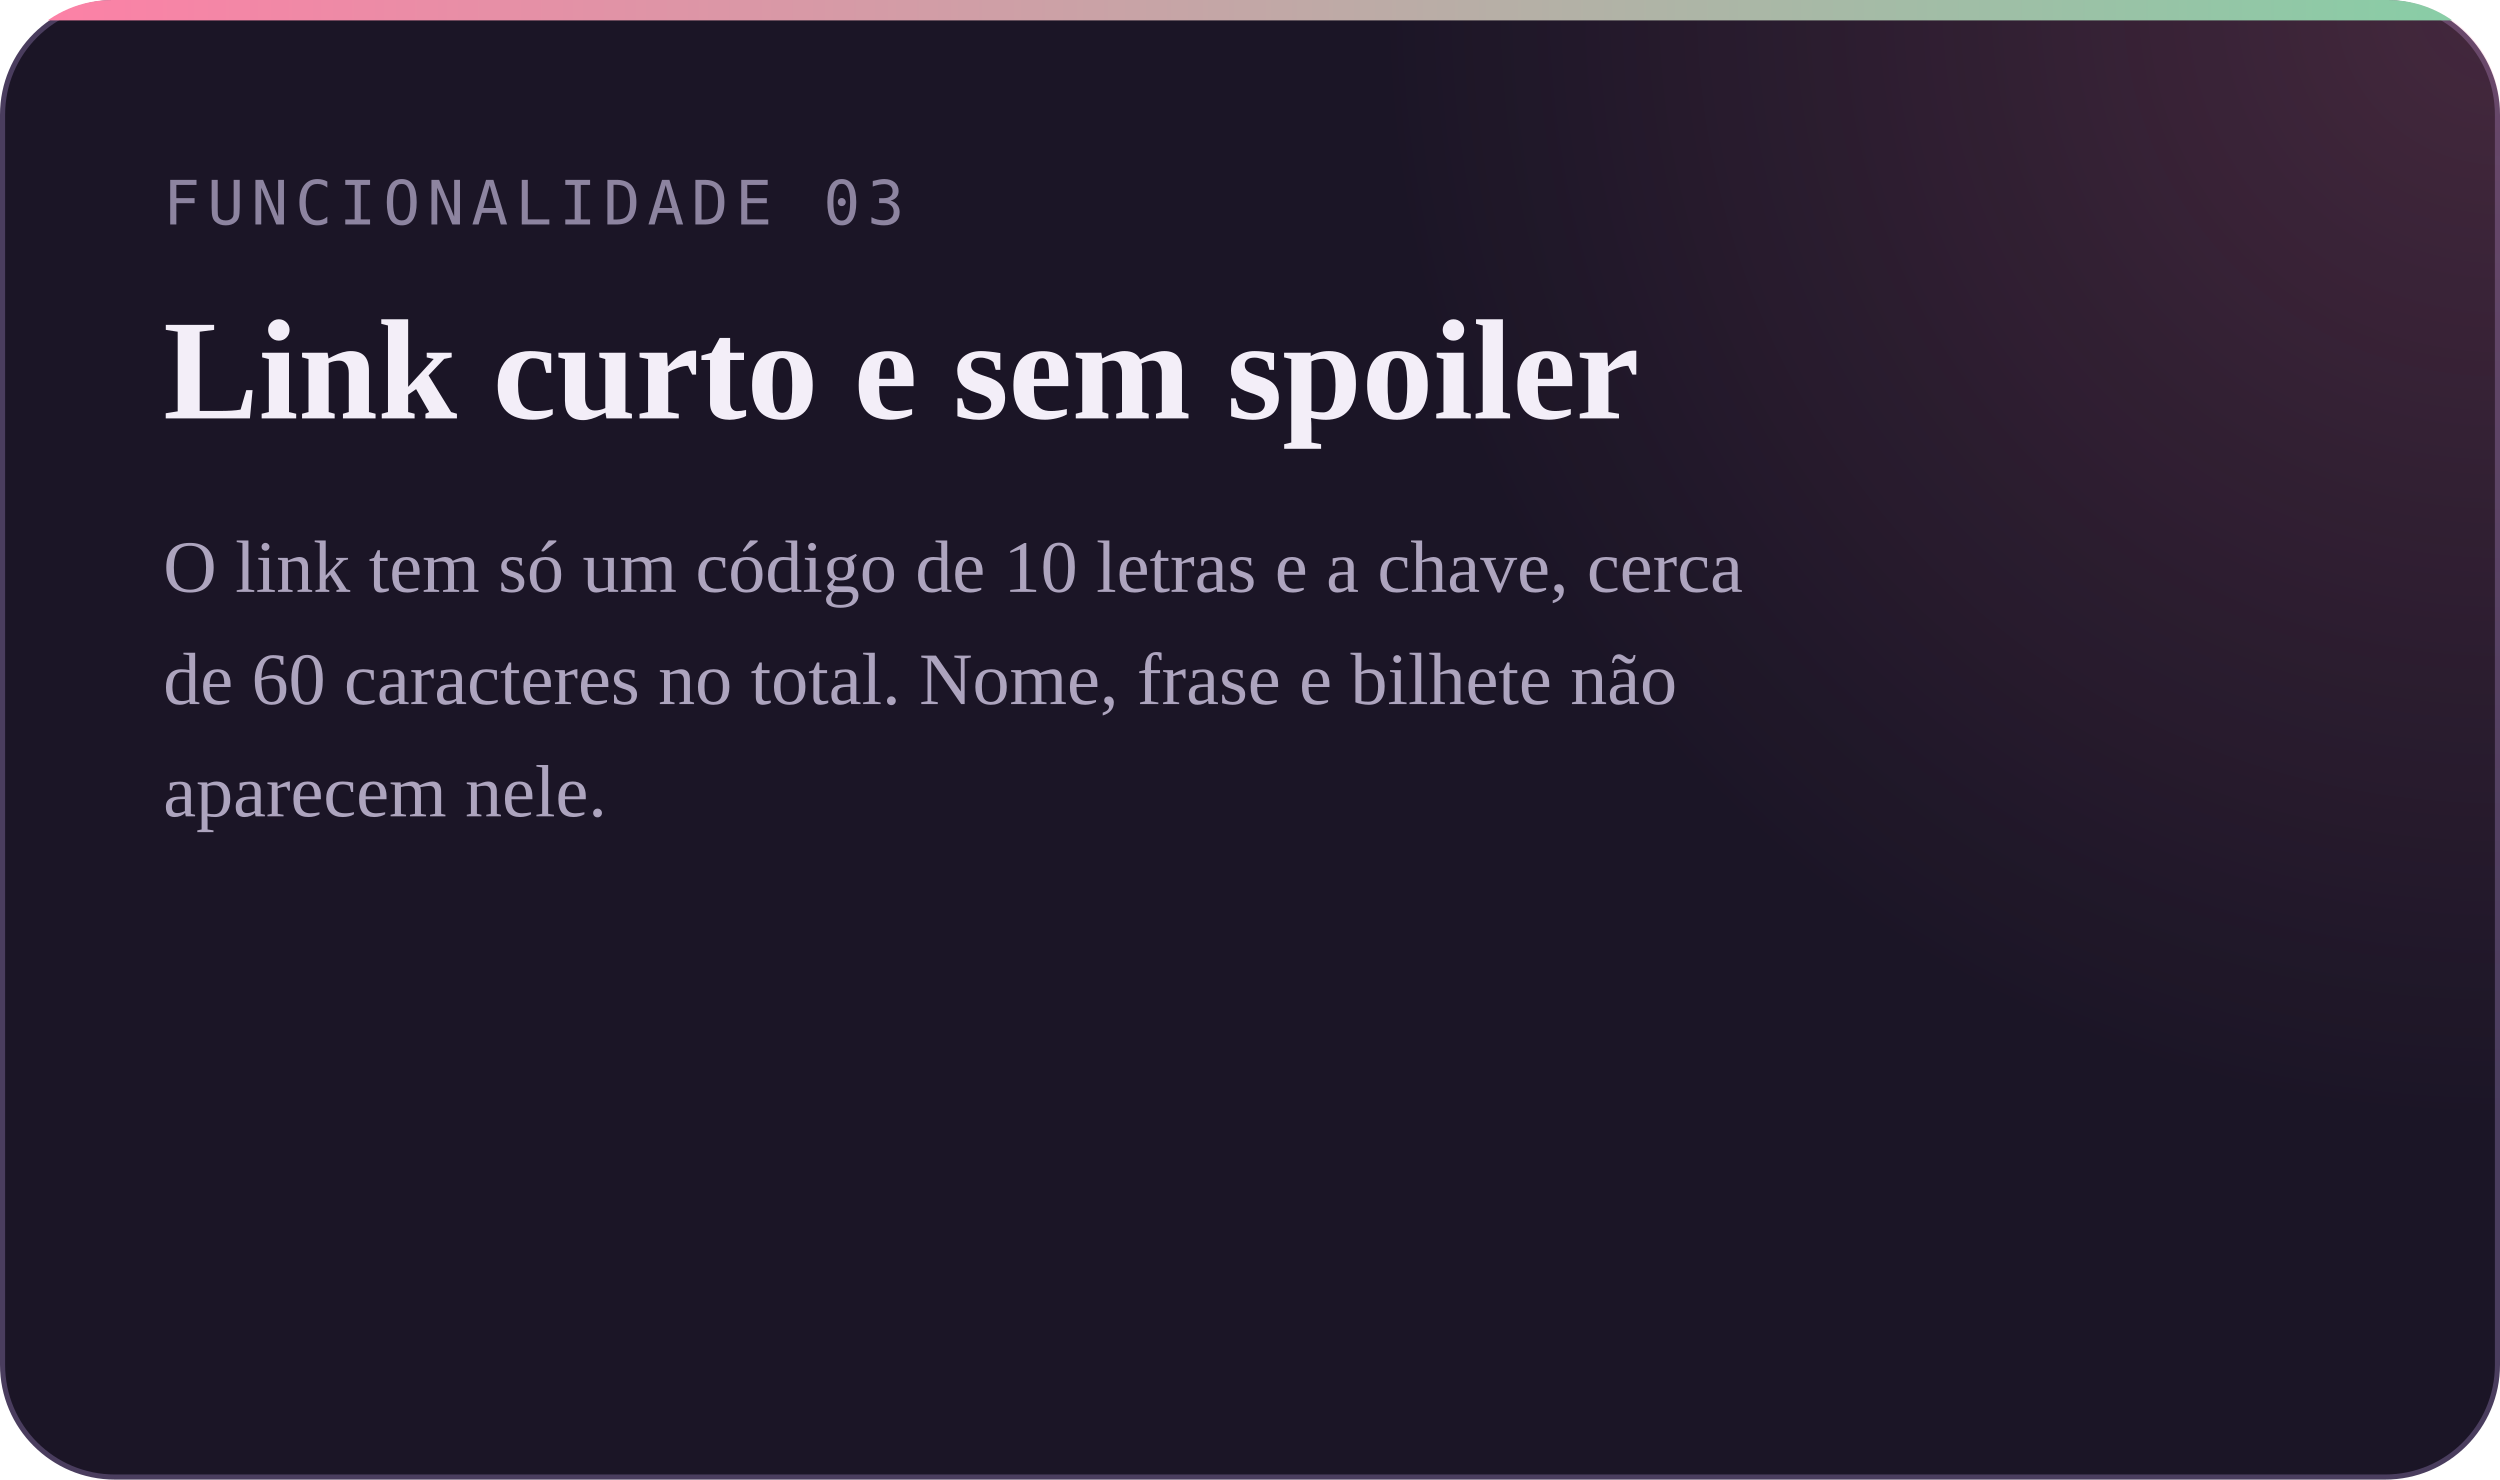
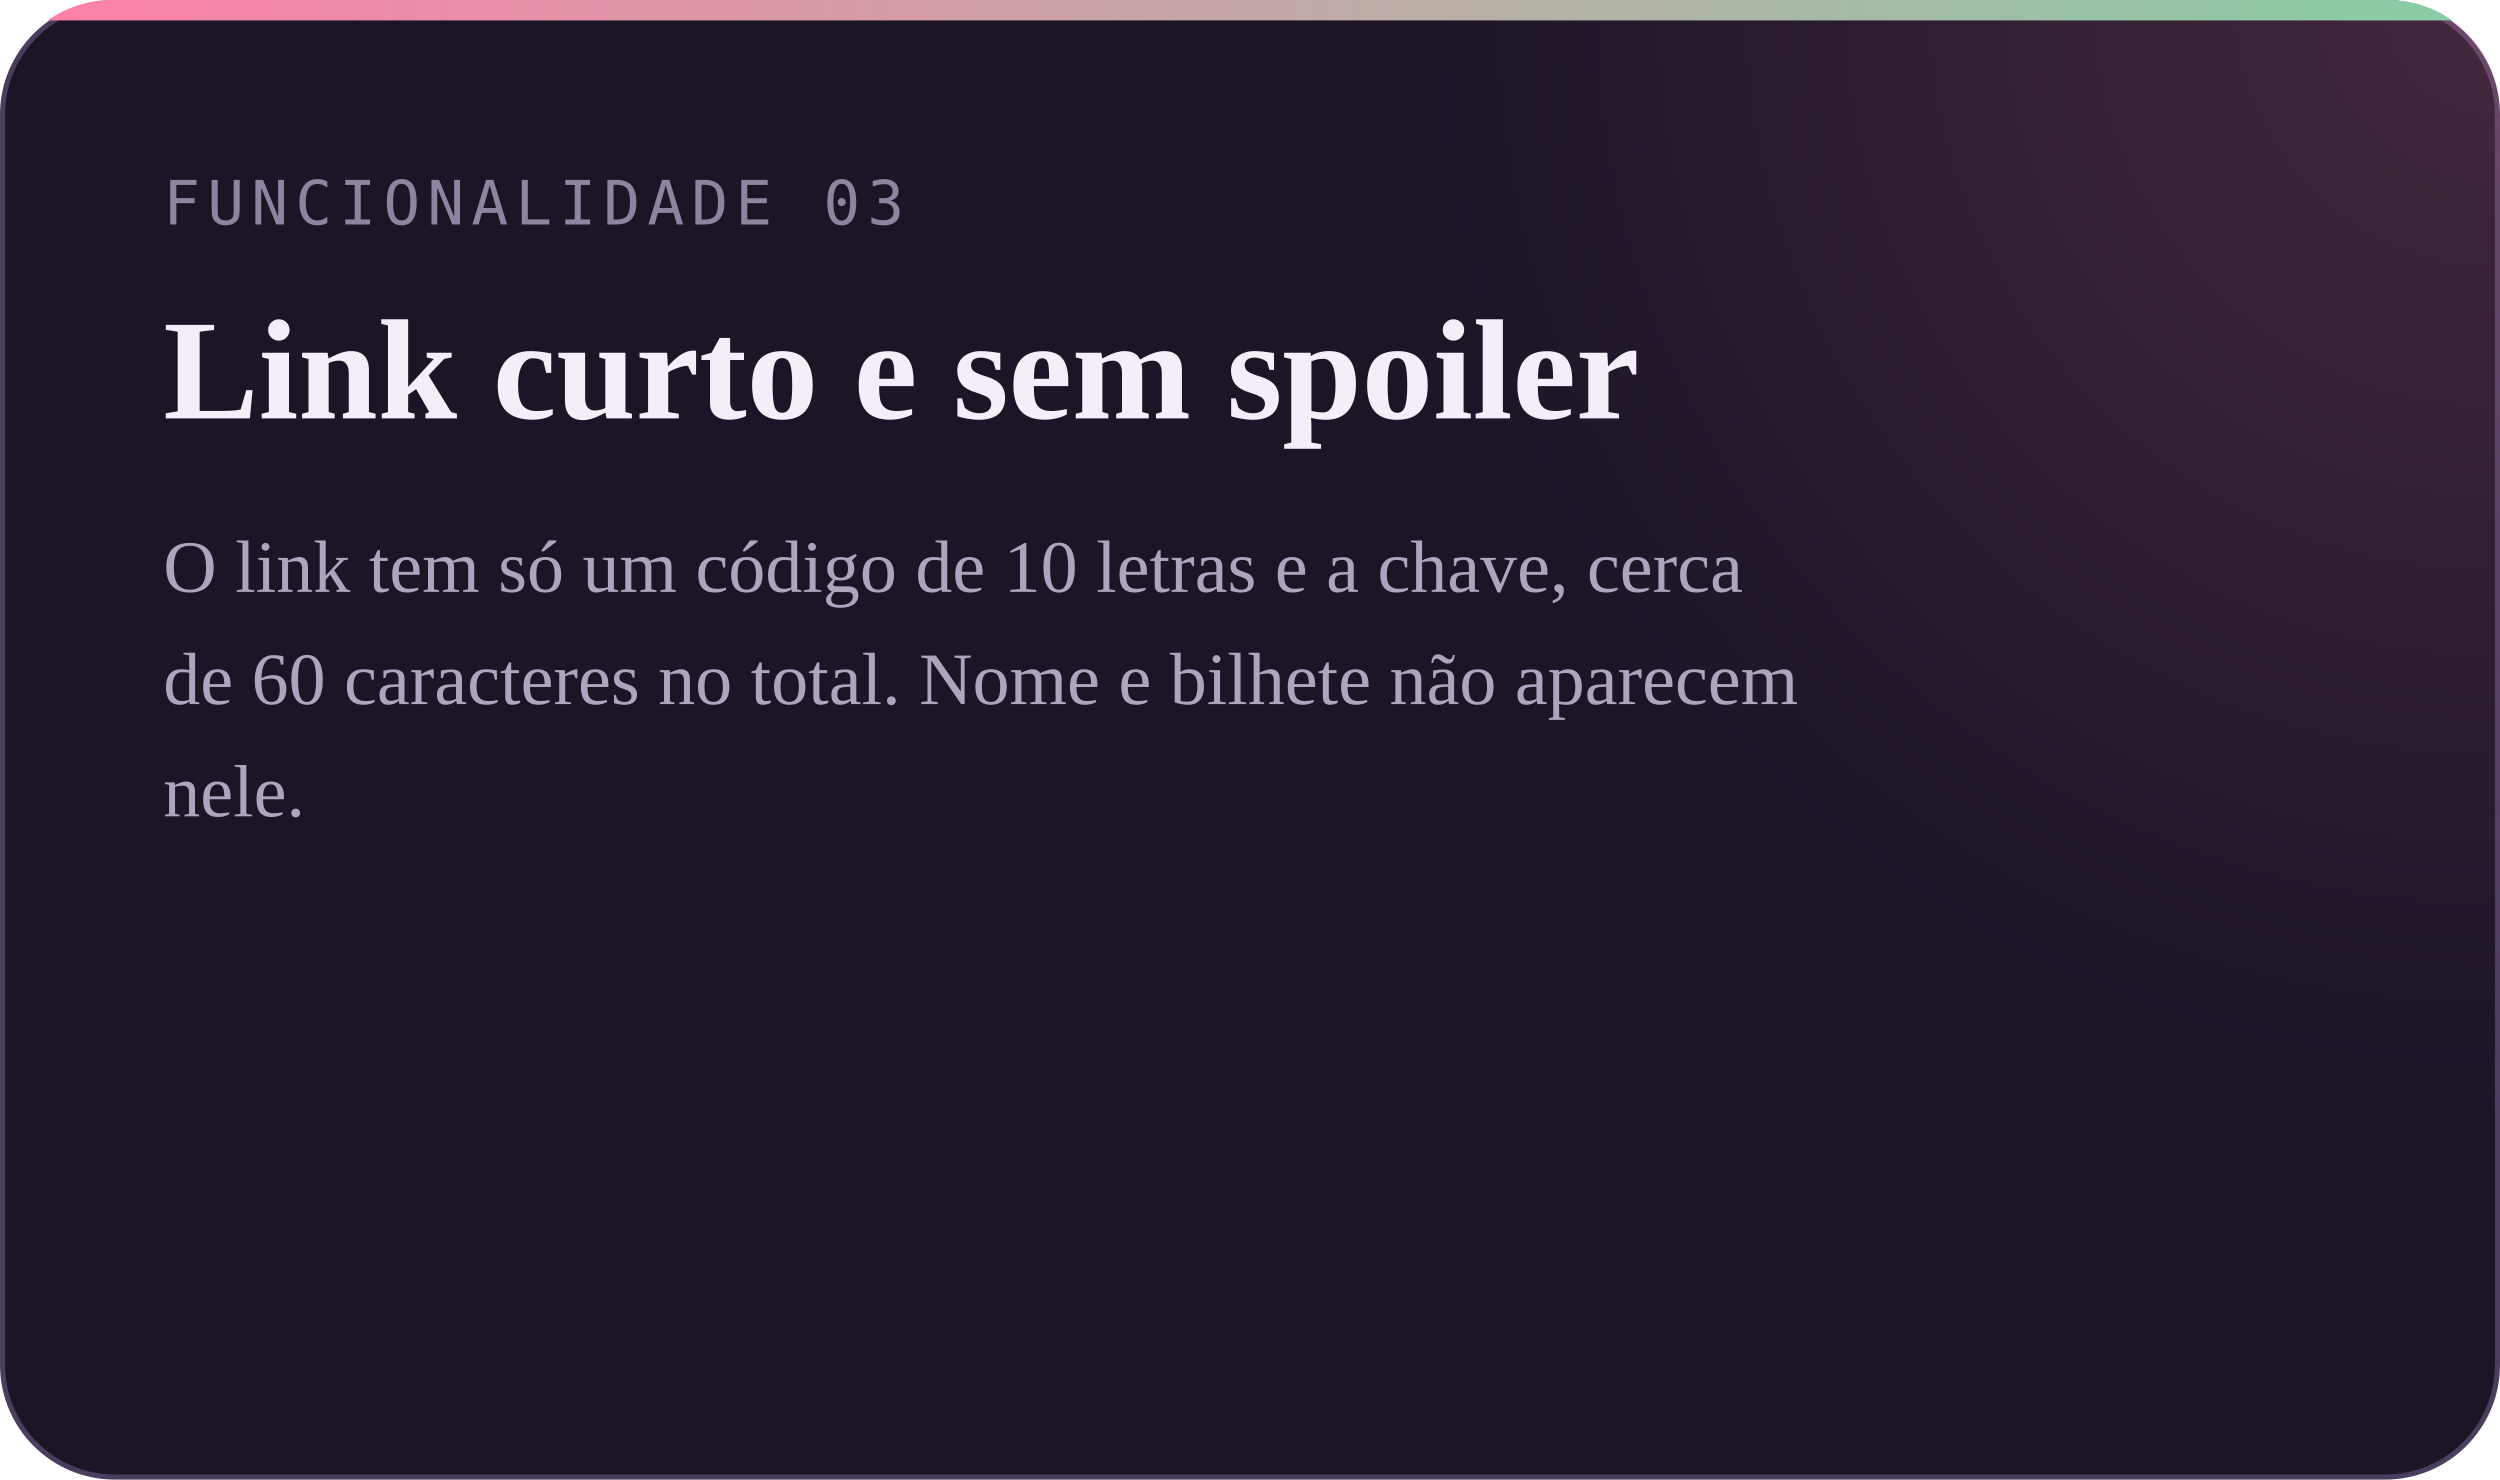
- <svg xmlns="http://www.w3.org/2000/svg" width="490" height="290" viewBox="0 0 490 290" role="img" aria-label="Link curto e sem spoiler. O link tem só um código de 10 letras e a chave, cerca de 60 caracteres no total. Nome, frase e bilhete não aparecem nele.">
+ <svg xmlns="http://www.w3.org/2000/svg" width="490" height="290" viewBox="0 0 490 290" role="img" aria-label="Link curto e sem spoiler. O link tem só um código de 10 letras e a chave, cerca de 60 caracteres no total. Nome e bilhete não aparecem nele.">
  <defs>
    <linearGradient id="g" x1="0" y1="0" x2="1" y2="0">
      <stop offset="0" stop-color="#ff7fa6" />
      <stop offset="1" stop-color="#86cfa6" />
    </linearGradient>
    <radialGradient id="fc" gradientUnits="userSpaceOnUse" cx="490" cy="0" r="220">
      <stop offset="0" stop-color="#ff7fa6" stop-opacity="0.18" />
      <stop offset="1" stop-color="#ff7fa6" stop-opacity="0" />
    </radialGradient>
    <clipPath id="fk">
      <rect width="490" height="290" rx="22" />
    </clipPath>
  </defs>
  <rect x="0.5" y="0.5" width="489" height="289" rx="22" fill="#1b1526" stroke="#4a3d5e" />
  <g clip-path="url(#fk)">
    <rect width="490" height="290" fill="url(#fc)" />
    <rect width="490" height="4" fill="url(#g)" />
  </g>
  <text x="32" y="44" font-family="'Cascadia Code',Menlo,Consolas,monospace" font-size="12" letter-spacing="1.4" fill="#8d84a0">FUNCIONALIDADE 03</text>
  <text x="32" y="82" font-family="Fraunces,Georgia,'Times New Roman',serif" font-size="28" font-weight="700" fill="#f3eef8">Link curto e sem spoiler</text>
  <text x="32" y="116" font-family="Fraunces,Georgia,'Times New Roman',serif" font-size="14.5" fill="#ada4be">O link tem só um código de 10 letras e a chave, cerca</text>
-   <text x="32" y="138" font-family="Fraunces,Georgia,'Times New Roman',serif" font-size="14.5" fill="#ada4be">de 60 caracteres no total. Nome, frase e bilhete não</text>
-   <text x="32" y="160" font-family="Fraunces,Georgia,'Times New Roman',serif" font-size="14.5" fill="#ada4be">aparecem nele.</text>
+   <text x="32" y="138" font-family="Fraunces,Georgia,'Times New Roman',serif" font-size="14.5" fill="#ada4be">de 60 caracteres no total. Nome e bilhete não aparecem</text>
+   <text x="32" y="160" font-family="Fraunces,Georgia,'Times New Roman',serif" font-size="14.5" fill="#ada4be">nele.</text>
</svg>
